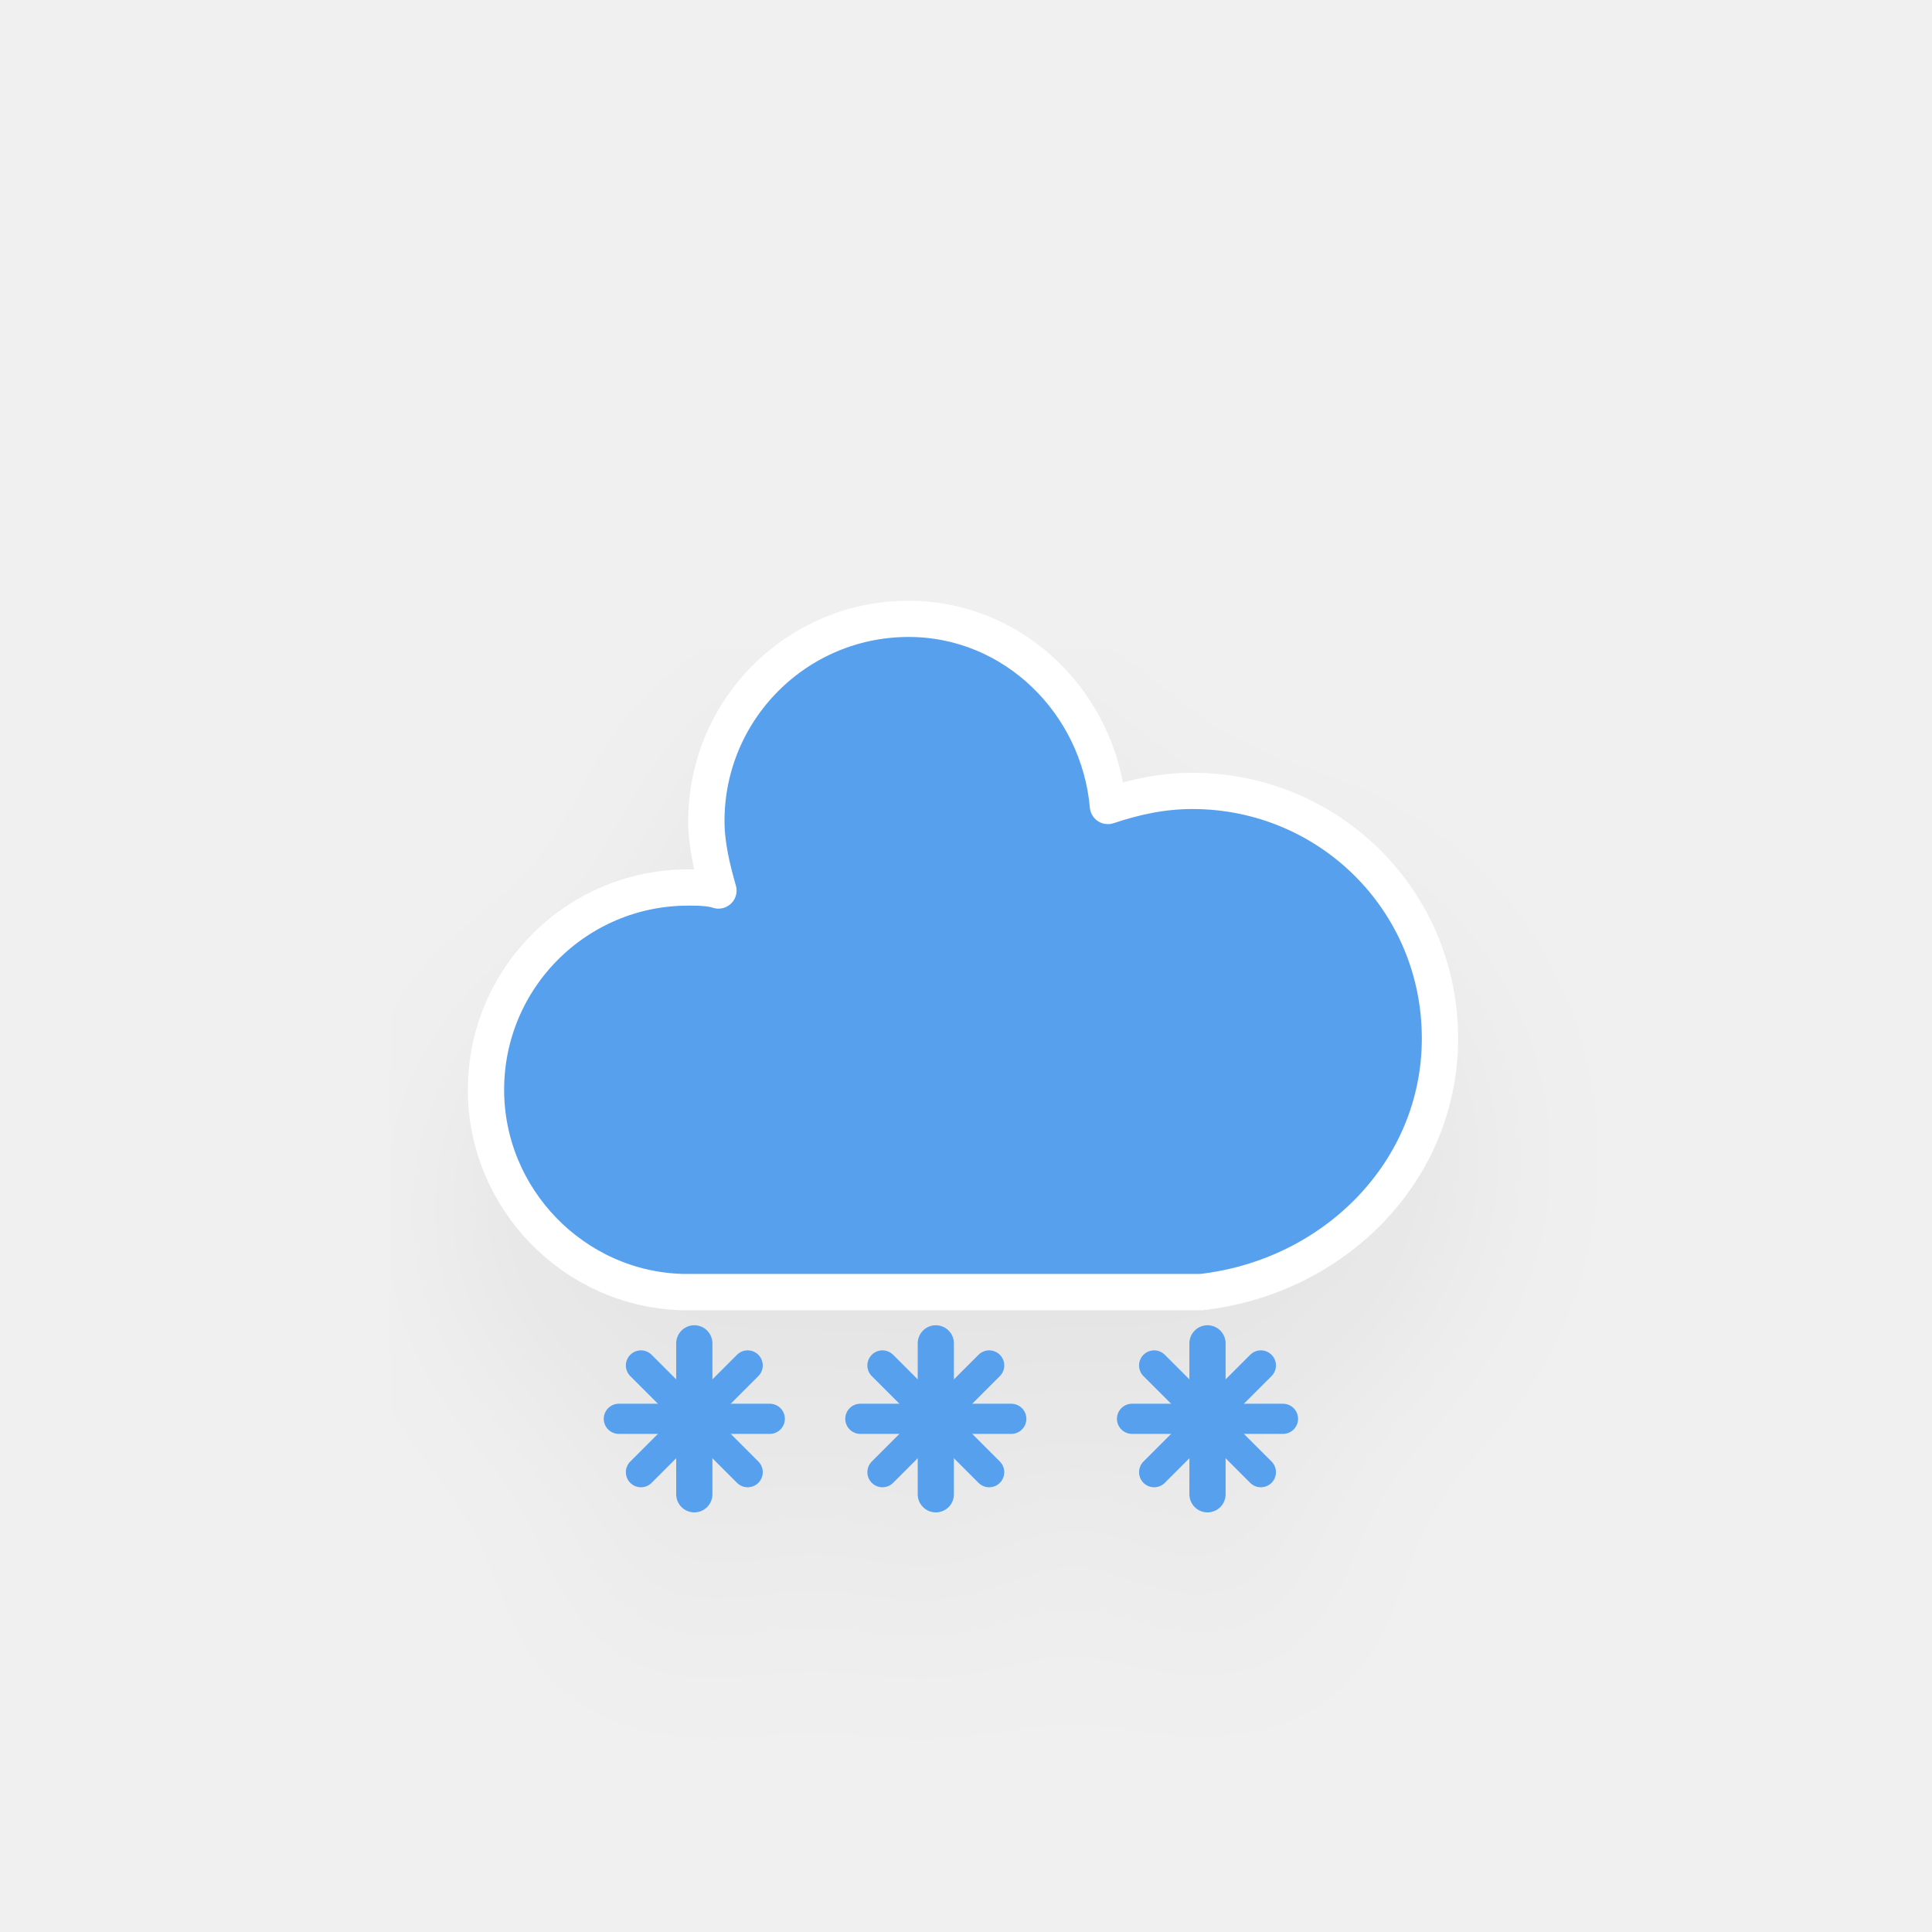
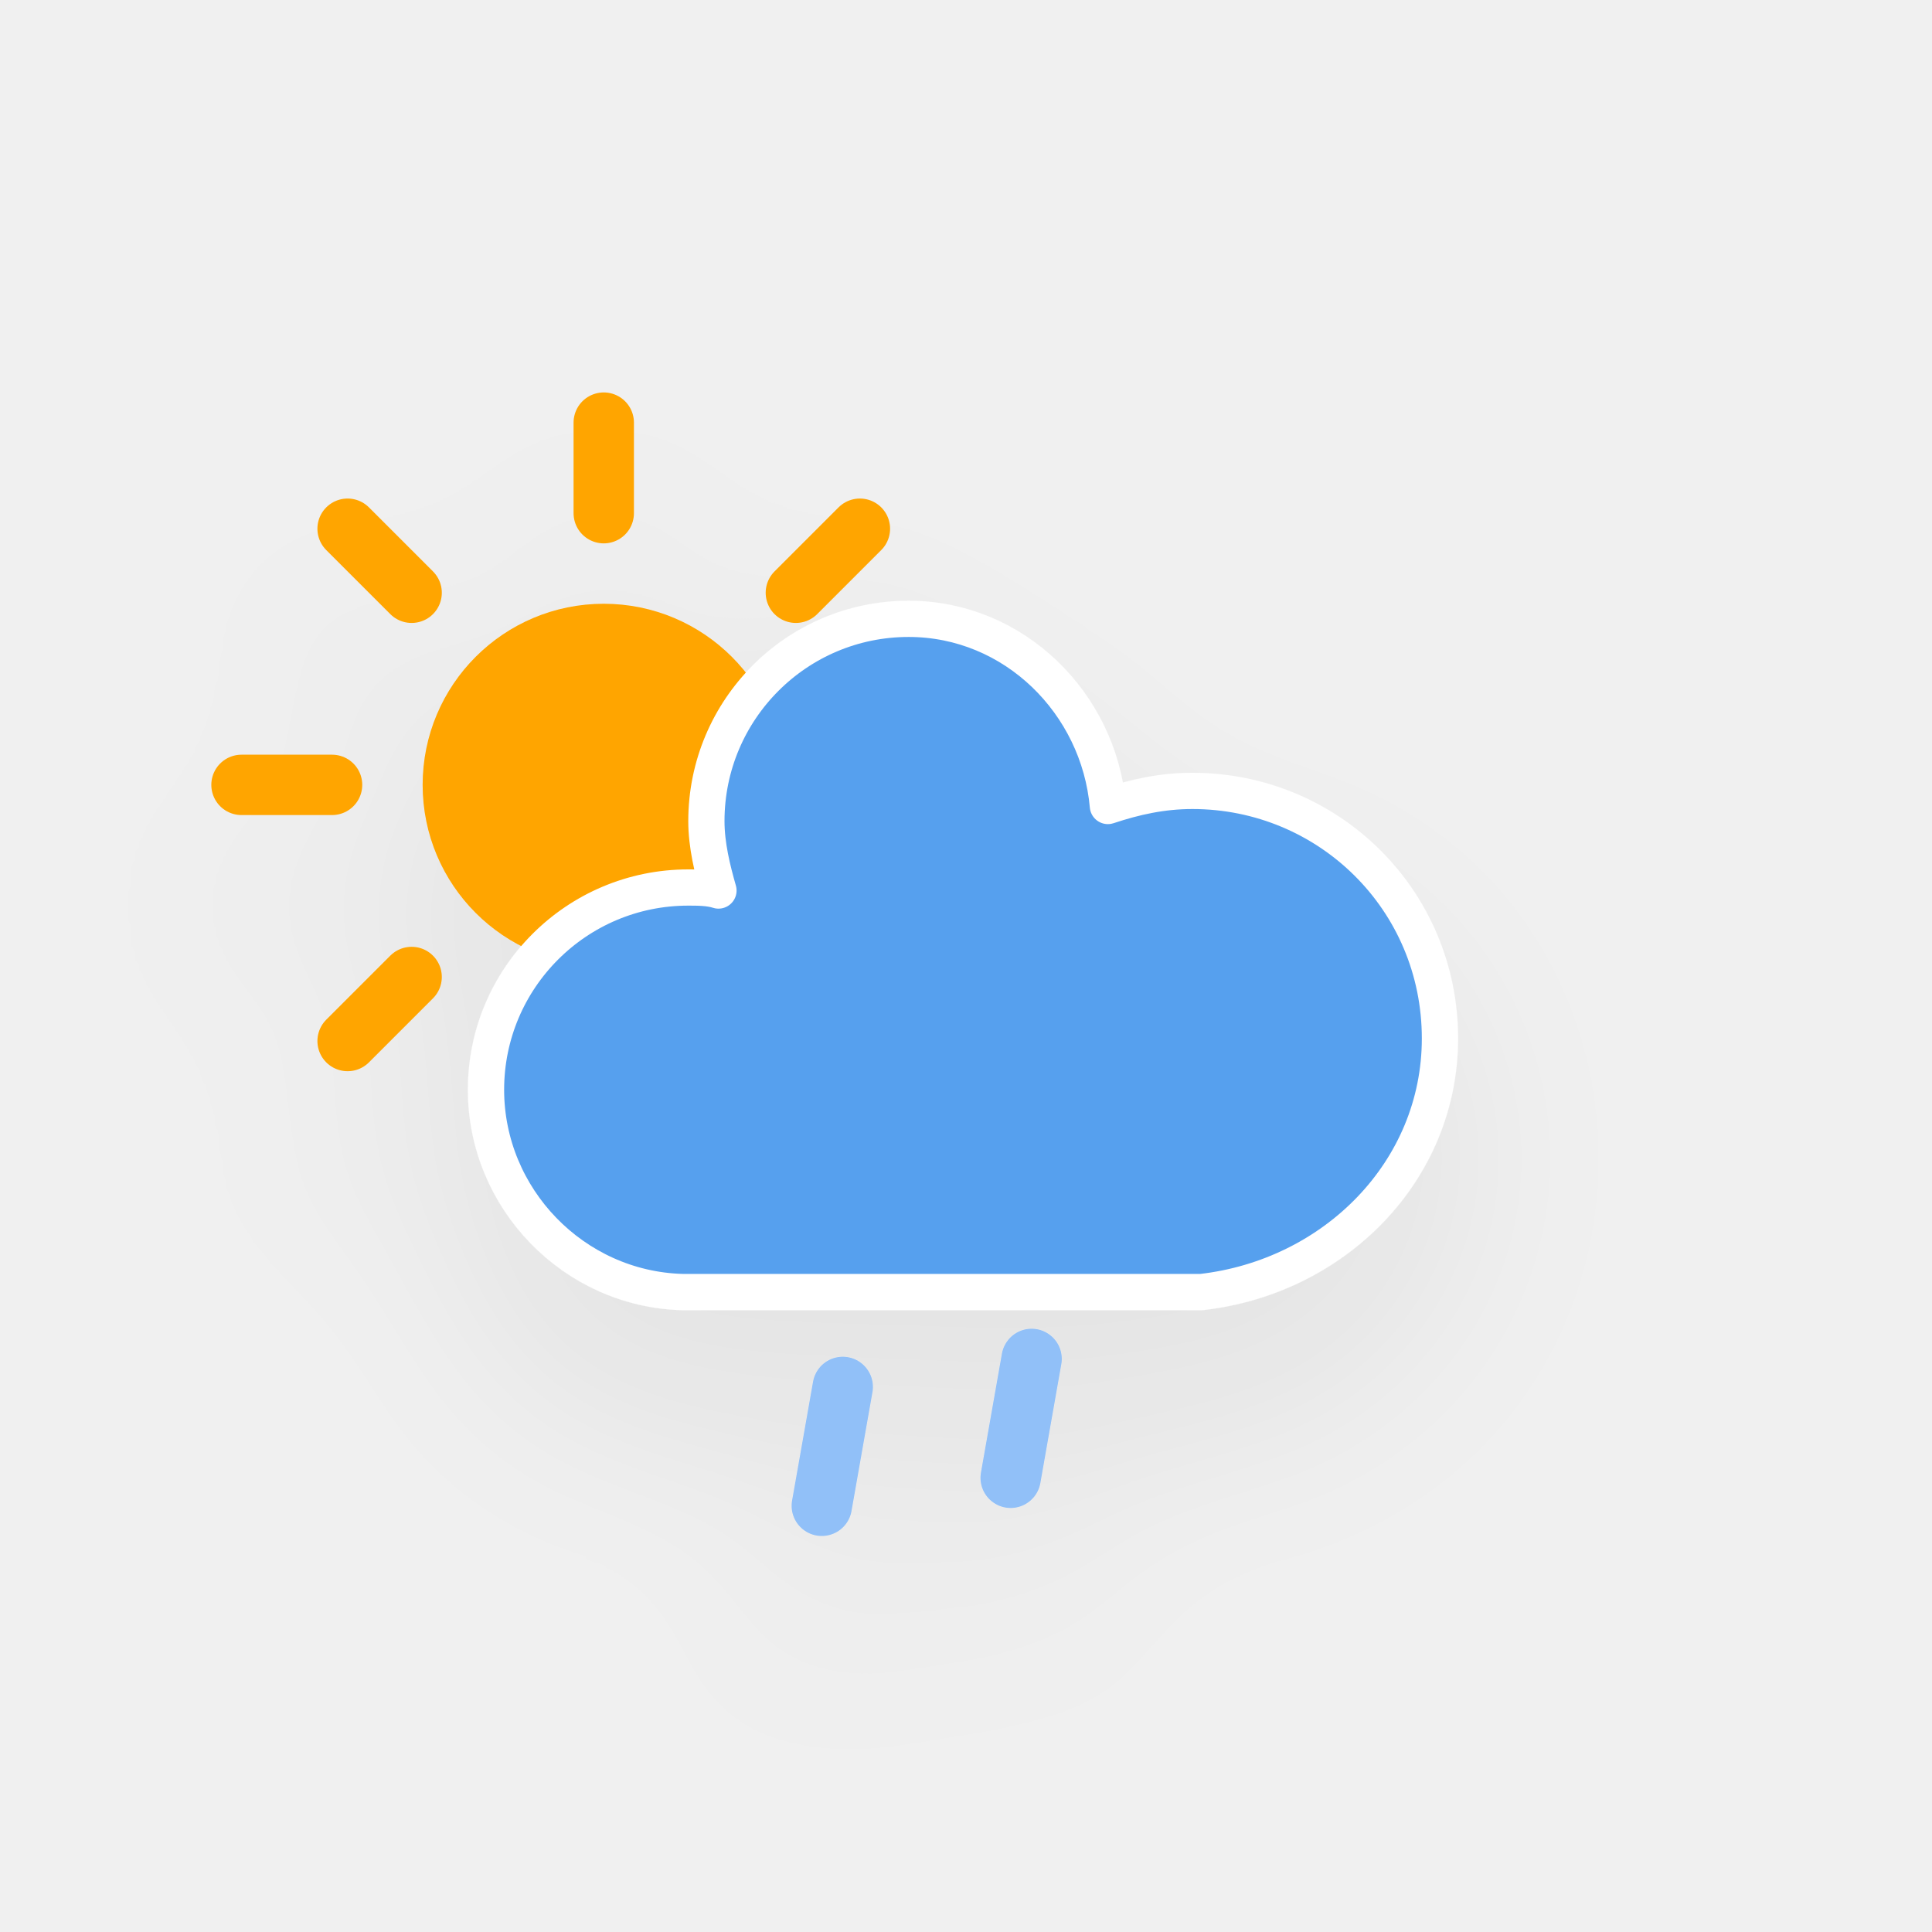
<svg xmlns="http://www.w3.org/2000/svg" version="1.1" width="64" height="64" viewbox="0 0 64 64">
  <defs>
    <filter id="blur" width="200%" height="200%">
      <feGaussianBlur in="SourceAlpha" stdDeviation="3" />
      <feOffset dx="0" dy="4" result="offsetblur" />
      <feComponentTransfer>
        <feFuncA type="linear" slope="0.05" />
      </feComponentTransfer>
      <feMerge>
        <feMergeNode />
        <feMergeNode in="SourceGraphic" />
      </feMerge>
    </filter>
    <style type="text/css">
/*
- ** CLOUDS
+ ** SUN
*/
- @keyframes am-weather-cloud-2 {
+ @keyframes am-weather-sun {
  0% {
-     -webkit-transform: translate(0px,0px);
-        -moz-transform: translate(0px,0px);
-         -ms-transform: translate(0px,0px);
-             transform: translate(0px,0px);
-   }
- 
-   50% {
-     -webkit-transform: translate(2px,0px);
-        -moz-transform: translate(2px,0px);
-         -ms-transform: translate(2px,0px);
-             transform: translate(2px,0px);
+     -webkit-transform: rotate(0deg);
+        -moz-transform: rotate(0deg);
+         -ms-transform: rotate(0deg);
+             transform: rotate(0deg);
  }

  100% {
-     -webkit-transform: translate(0px,0px);
-        -moz-transform: translate(0px,0px);
-         -ms-transform: translate(0px,0px);
-             transform: translate(0px,0px);
+     -webkit-transform: rotate(360deg);
+        -moz-transform: rotate(360deg);
+         -ms-transform: rotate(360deg);
+             transform: rotate(360deg);
  }
}

- .am-weather-cloud-2 {
-   -webkit-animation-name: am-weather-cloud-2;
-      -moz-animation-name: am-weather-cloud-2;
-           animation-name: am-weather-cloud-2;
-   -webkit-animation-duration: 3s;
-      -moz-animation-duration: 3s;
-           animation-duration: 3s;
-   -webkit-animation-timing-function: linear;
-      -moz-animation-timing-function: linear;
-           animation-timing-function: linear;
-   -webkit-animation-iteration-count: infinite;
-      -moz-animation-iteration-count: infinite;
-           animation-iteration-count: infinite;
- }
- 
- /*
- ** SNOW
- */
- @keyframes am-weather-snow {
-   0% {
-     -webkit-transform: translateX(0) translateY(0);
-        -moz-transform: translateX(0) translateY(0);
-         -ms-transform: translateX(0) translateY(0);
-             transform: translateX(0) translateY(0);
-   }
- 
-   33.33% {
-     -webkit-transform: translateX(-1.2px) translateY(2px);
-        -moz-transform: translateX(-1.2px) translateY(2px);
-         -ms-transform: translateX(-1.2px) translateY(2px);
-             transform: translateX(-1.2px) translateY(2px);
-   }
- 
-   66.66% {
-     -webkit-transform: translateX(1.4px) translateY(4px);
-        -moz-transform: translateX(1.4px) translateY(4px);
-         -ms-transform: translateX(1.4px) translateY(4px);
-             transform: translateX(1.4px) translateY(4px);
-     opacity: 1;
-   }
- 
-   100% {
-     -webkit-transform: translateX(-1.6px) translateY(6px);
-        -moz-transform: translateX(-1.6px) translateY(6px);
-         -ms-transform: translateX(-1.6px) translateY(6px);
-             transform: translateX(-1.6px) translateY(6px);
-     opacity: 0;
-   }
- }
- 
- @keyframes am-weather-snow-reverse {
-   0% {
-     -webkit-transform: translateX(0) translateY(0);
-        -moz-transform: translateX(0) translateY(0);
-         -ms-transform: translateX(0) translateY(0);
-             transform: translateX(0) translateY(0);
-   }
- 
-   33.33% {
-     -webkit-transform: translateX(1.2px) translateY(2px);
-        -moz-transform: translateX(1.2px) translateY(2px);
-         -ms-transform: translateX(1.2px) translateY(2px);
-             transform: translateX(1.2px) translateY(2px);
-   }
- 
-   66.66% {
-     -webkit-transform: translateX(-1.4px) translateY(4px);
-        -moz-transform: translateX(-1.4px) translateY(4px);
-         -ms-transform: translateX(-1.4px) translateY(4px);
-             transform: translateX(-1.4px) translateY(4px);
-     opacity: 1;
-   }
- 
-   100% {
-     -webkit-transform: translateX(1.6px) translateY(6px);
-        -moz-transform: translateX(1.6px) translateY(6px);
-         -ms-transform: translateX(1.6px) translateY(6px);
-             transform: translateX(1.6px) translateY(6px);
-     opacity: 0;
-   }
- }
- 
- .am-weather-snow-1 {
-   -webkit-animation-name: am-weather-snow;
-      -moz-animation-name: am-weather-snow;
-       -ms-animation-name: am-weather-snow;
-           animation-name: am-weather-snow;
-   -webkit-animation-duration: 2s;
-      -moz-animation-duration: 2s;
-       -ms-animation-duration: 2s;
-           animation-duration: 2s;
+ .am-weather-sun {
+   -webkit-animation-name: am-weather-sun;
+      -moz-animation-name: am-weather-sun;
+       -ms-animation-name: am-weather-sun;
+           animation-name: am-weather-sun;
+   -webkit-animation-duration: 9s;
+      -moz-animation-duration: 9s;
+       -ms-animation-duration: 9s;
+           animation-duration: 9s;
  -webkit-animation-timing-function: linear;
     -moz-animation-timing-function: linear;
      -ms-animation-timing-function: linear;
          animation-timing-function: linear;
  -webkit-animation-iteration-count: infinite;
     -moz-animation-iteration-count: infinite;
      -ms-animation-iteration-count: infinite;
          animation-iteration-count: infinite;
}

- .am-weather-snow-2 {
-   -webkit-animation-name: am-weather-snow;
-      -moz-animation-name: am-weather-snow;
-       -ms-animation-name: am-weather-snow;
-           animation-name: am-weather-snow;
-   -webkit-animation-delay: 1.2s;
-      -moz-animation-delay: 1.2s;
-       -ms-animation-delay: 1.2s;
-           animation-delay: 1.2s;
-   -webkit-animation-duration: 2s;
-      -moz-animation-duration: 2s;
-       -ms-animation-duration: 2s;
-           animation-duration: 2s;
+ /*
+ ** RAIN
+ */
+ @keyframes am-weather-rain {
+   0% {
+     stroke-dashoffset: 0;
+   }
+ 
+   100% {
+     stroke-dashoffset: -100;
+   }
+ }
+ 
+ .am-weather-rain-1 {
+   -webkit-animation-name: am-weather-rain;
+      -moz-animation-name: am-weather-rain;
+       -ms-animation-name: am-weather-rain;
+           animation-name: am-weather-rain;
+   -webkit-animation-duration: 8s;
+      -moz-animation-duration: 8s;
+       -ms-animation-duration: 8s;
+           animation-duration: 8s;
  -webkit-animation-timing-function: linear;
     -moz-animation-timing-function: linear;
      -ms-animation-timing-function: linear;
          animation-timing-function: linear;
  -webkit-animation-iteration-count: infinite;
     -moz-animation-iteration-count: infinite;
      -ms-animation-iteration-count: infinite;
          animation-iteration-count: infinite;
}

- .am-weather-snow-3 {
-   -webkit-animation-name: am-weather-snow-reverse;
-      -moz-animation-name: am-weather-snow-reverse;
-       -ms-animation-name: am-weather-snow-reverse;
-           animation-name: am-weather-snow-reverse;
-   -webkit-animation-duration: 2s;
-      -moz-animation-duration: 2s;
-       -ms-animation-duration: 2s;
-           animation-duration: 2s;
+ .am-weather-rain-2 {
+   -webkit-animation-name: am-weather-rain;
+      -moz-animation-name: am-weather-rain;
+       -ms-animation-name: am-weather-rain;
+           animation-name: am-weather-rain;
+   -webkit-animation-delay: 0.25s;
+      -moz-animation-delay: 0.25s;
+       -ms-animation-delay: 0.25s;
+           animation-delay: 0.25s;
+   -webkit-animation-duration: 8s;
+      -moz-animation-duration: 8s;
+       -ms-animation-duration: 8s;
+           animation-duration: 8s;
  -webkit-animation-timing-function: linear;
     -moz-animation-timing-function: linear;
      -ms-animation-timing-function: linear;
          animation-timing-function: linear;
  -webkit-animation-iteration-count: infinite;
     -moz-animation-iteration-count: infinite;
      -ms-animation-iteration-count: infinite;
          animation-iteration-count: infinite;
}
- 
        </style>
  </defs>
-   <g filter="url(#blur)" id="snowy-6">
+   <g filter="url(#blur)" id="rainy-3">
    <g transform="translate(20,10)">
-       <g class="am-weather-cloud-2">
+       <g transform="translate(0,16)">
+         <g class="am-weather-sun">
+           <g>
+             <line fifll="none" stroke="orange" stroke-linecap="round" stroke-width="2" transform="translate(0,9)" x1="0" x2="0" y1="0" y2="3" />
+           </g>
+           <g transform="rotate(45)">
+             <line fill="none" stroke="orange" stroke-linecap="round" stroke-width="2" transform="translate(0,9)" x1="0" x2="0" y1="0" y2="3" />
+           </g>
+           <g transform="rotate(90)">
+             <line fill="none" stroke="orange" stroke-linecap="round" stroke-width="2" transform="translate(0,9)" x1="0" x2="0" y1="0" y2="3" />
+           </g>
+           <g transform="rotate(135)">
+             <line fill="none" stroke="orange" stroke-linecap="round" stroke-width="2" transform="translate(0,9)" x1="0" x2="0" y1="0" y2="3" />
+           </g>
+           <g transform="rotate(180)">
+             <line fill="none" stroke="orange" stroke-linecap="round" stroke-width="2" transform="translate(0,9)" x1="0" x2="0" y1="0" y2="3" />
+           </g>
+           <g transform="rotate(225)">
+             <line fill="none" stroke="orange" stroke-linecap="round" stroke-width="2" transform="translate(0,9)" x1="0" x2="0" y1="0" y2="3" />
+           </g>
+           <g transform="rotate(270)">
+             <line fill="none" stroke="orange" stroke-linecap="round" stroke-width="2" transform="translate(0,9)" x1="0" x2="0" y1="0" y2="3" />
+           </g>
+           <g transform="rotate(315)">
+             <line fill="none" stroke="orange" stroke-linecap="round" stroke-width="2" transform="translate(0,9)" x1="0" x2="0" y1="0" y2="3" />
+           </g>
+         </g>
+         <circle cx="0" cy="0" fill="orange" r="5" stroke="orange" stroke-width="2" />
+       </g>
+       <g>
        <path d="M47.7,35.4c0-4.6-3.7-8.2-8.2-8.2c-1,0-1.9,0.2-2.8,0.5c-0.3-3.4-3.1-6.2-6.6-6.2c-3.7,0-6.7,3-6.7,6.7c0,0.8,0.2,1.6,0.4,2.3    c-0.3-0.1-0.7-0.1-1-0.1c-3.7,0-6.7,3-6.7,6.7c0,3.6,2.9,6.6,6.5,6.7l17.2,0C44.2,43.3,47.7,39.8,47.7,35.4z" fill="#57A0EE" stroke="white" stroke-linejoin="round" stroke-width="1.2" transform="translate(-20,-11)" />
      </g>
-       <g class="am-weather-snow-1">
-         <g transform="translate(3,28)">
-           <line fill="none" stroke="#57A0EE" stroke-linecap="round" stroke-width="1.2" transform="translate(0,9), rotate(0)" x1="0" x2="0" y1="-2.5" y2="2.5" />
-           <line fill="none" stroke="#57A0EE" stroke-linecap="round" stroke-width="1" transform="translate(0,9), rotate(45)" x1="0" x2="0" y1="-2.5" y2="2.5" />
-           <line fill="none" stroke="#57A0EE" stroke-linecap="round" stroke-width="1" transform="translate(0,9), rotate(90)" x1="0" x2="0" y1="-2.5" y2="2.5" />
-           <line fill="none" stroke="#57A0EE" stroke-linecap="round" stroke-width="1" transform="translate(0,9), rotate(135)" x1="0" x2="0" y1="-2.5" y2="2.5" />
-         </g>
-       </g>
-       <g class="am-weather-snow-2">
-         <g transform="translate(11,28)">
-           <line fill="none" stroke="#57A0EE" stroke-linecap="round" stroke-width="1.2" transform="translate(0,9), rotate(0)" x1="0" x2="0" y1="-2.5" y2="2.5" />
-           <line fill="none" stroke="#57A0EE" stroke-linecap="round" stroke-width="1" transform="translate(0,9), rotate(45)" x1="0" x2="0" y1="-2.5" y2="2.5" />
-           <line fill="none" stroke="#57A0EE" stroke-linecap="round" stroke-width="1" transform="translate(0,9), rotate(90)" x1="0" x2="0" y1="-2.5" y2="2.5" />
-           <line fill="none" stroke="#57A0EE" stroke-linecap="round" stroke-width="1" transform="translate(0,9), rotate(135)" x1="0" x2="0" y1="-2.5" y2="2.5" />
-         </g>
-       </g>
-       <g class="am-weather-snow-3">
-         <g transform="translate(20,28)">
-           <line fill="none" stroke="#57A0EE" stroke-linecap="round" stroke-width="1.2" transform="translate(0,9), rotate(0)" x1="0" x2="0" y1="-2.5" y2="2.5" />
-           <line fill="none" stroke="#57A0EE" stroke-linecap="round" stroke-width="1" transform="translate(0,9), rotate(45)" x1="0" x2="0" y1="-2.5" y2="2.5" />
-           <line fill="none" stroke="#57A0EE" stroke-linecap="round" stroke-width="1" transform="translate(0,9), rotate(90)" x1="0" x2="0" y1="-2.5" y2="2.5" />
-           <line fill="none" stroke="#57A0EE" stroke-linecap="round" stroke-width="1" transform="translate(0,9), rotate(135)" x1="0" x2="0" y1="-2.5" y2="2.5" />
-         </g>
-       </g>
+     </g>
+     <g transform="translate(34,46), rotate(10)">
+       <line class="am-weather-rain-1" fill="none" stroke="#91C0F8" stroke-dasharray="4,7" stroke-linecap="round" stroke-width="2" transform="translate(-6,1)" x1="0" x2="0" y1="0" y2="8" />
+       <line class="am-weather-rain-2" fill="none" stroke="#91C0F8" stroke-dasharray="4,7" stroke-linecap="round" stroke-width="2" transform="translate(0,-1)" x1="0" x2="0" y1="0" y2="8" />
    </g>
  </g>
</svg>
